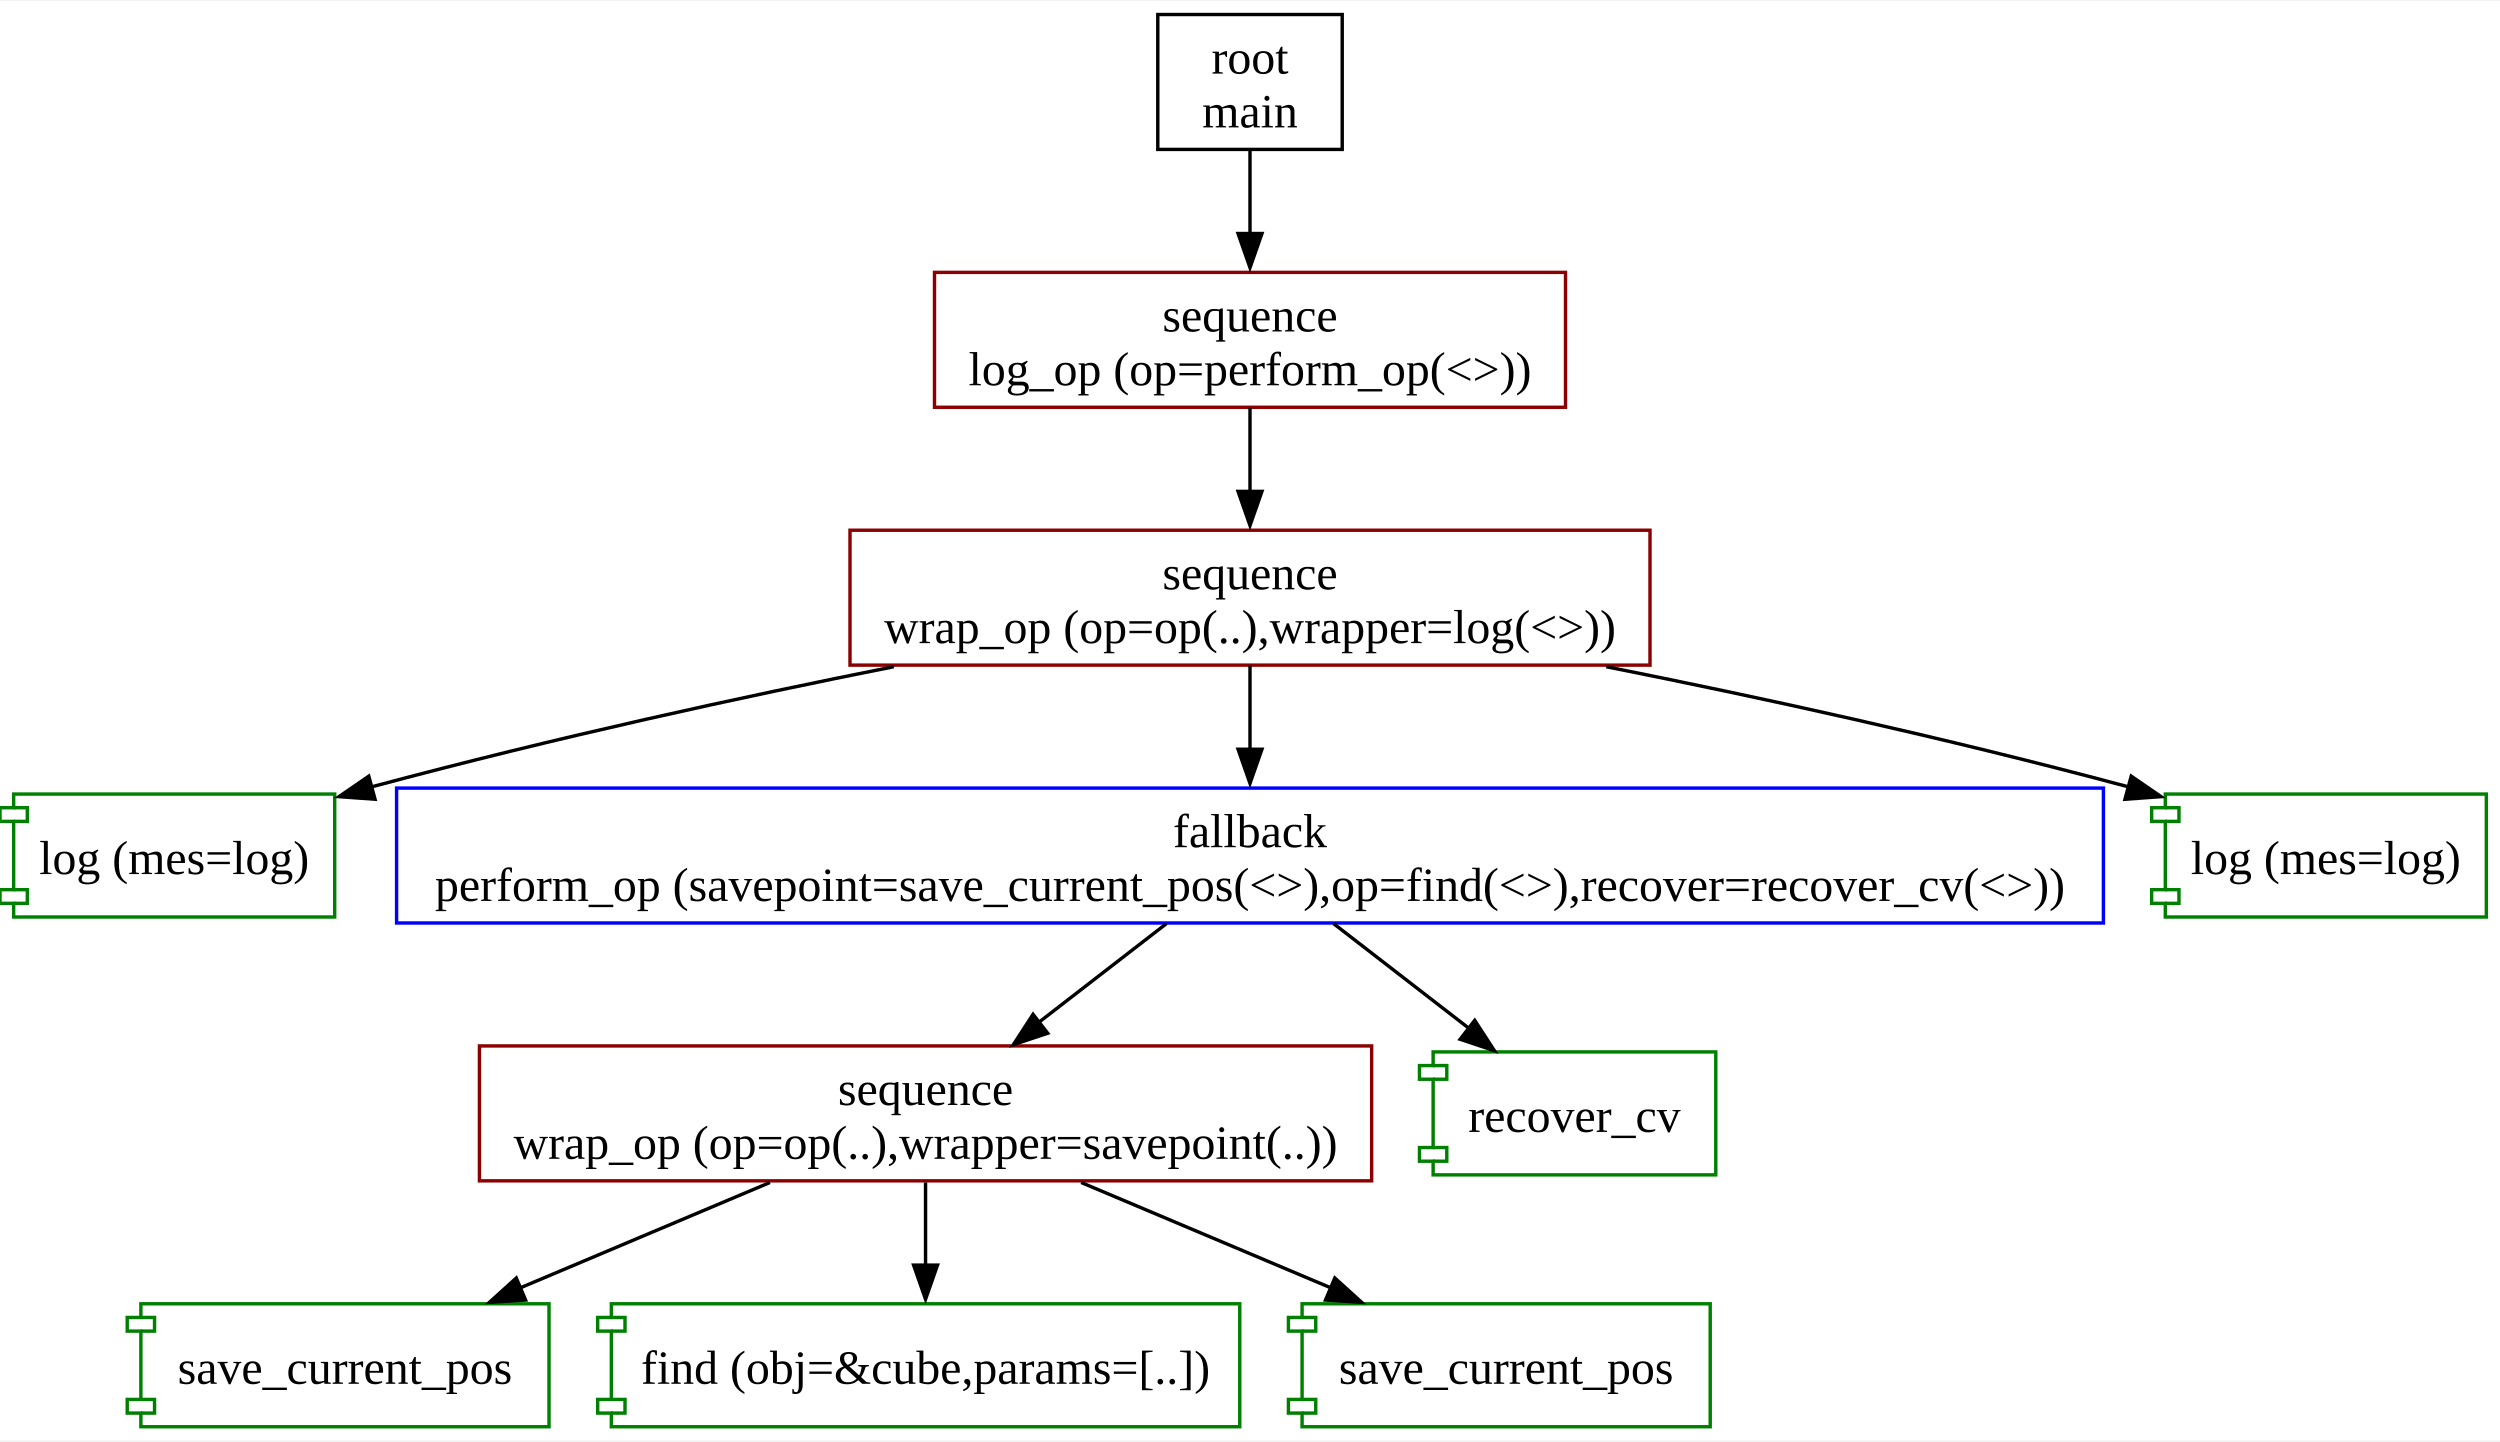
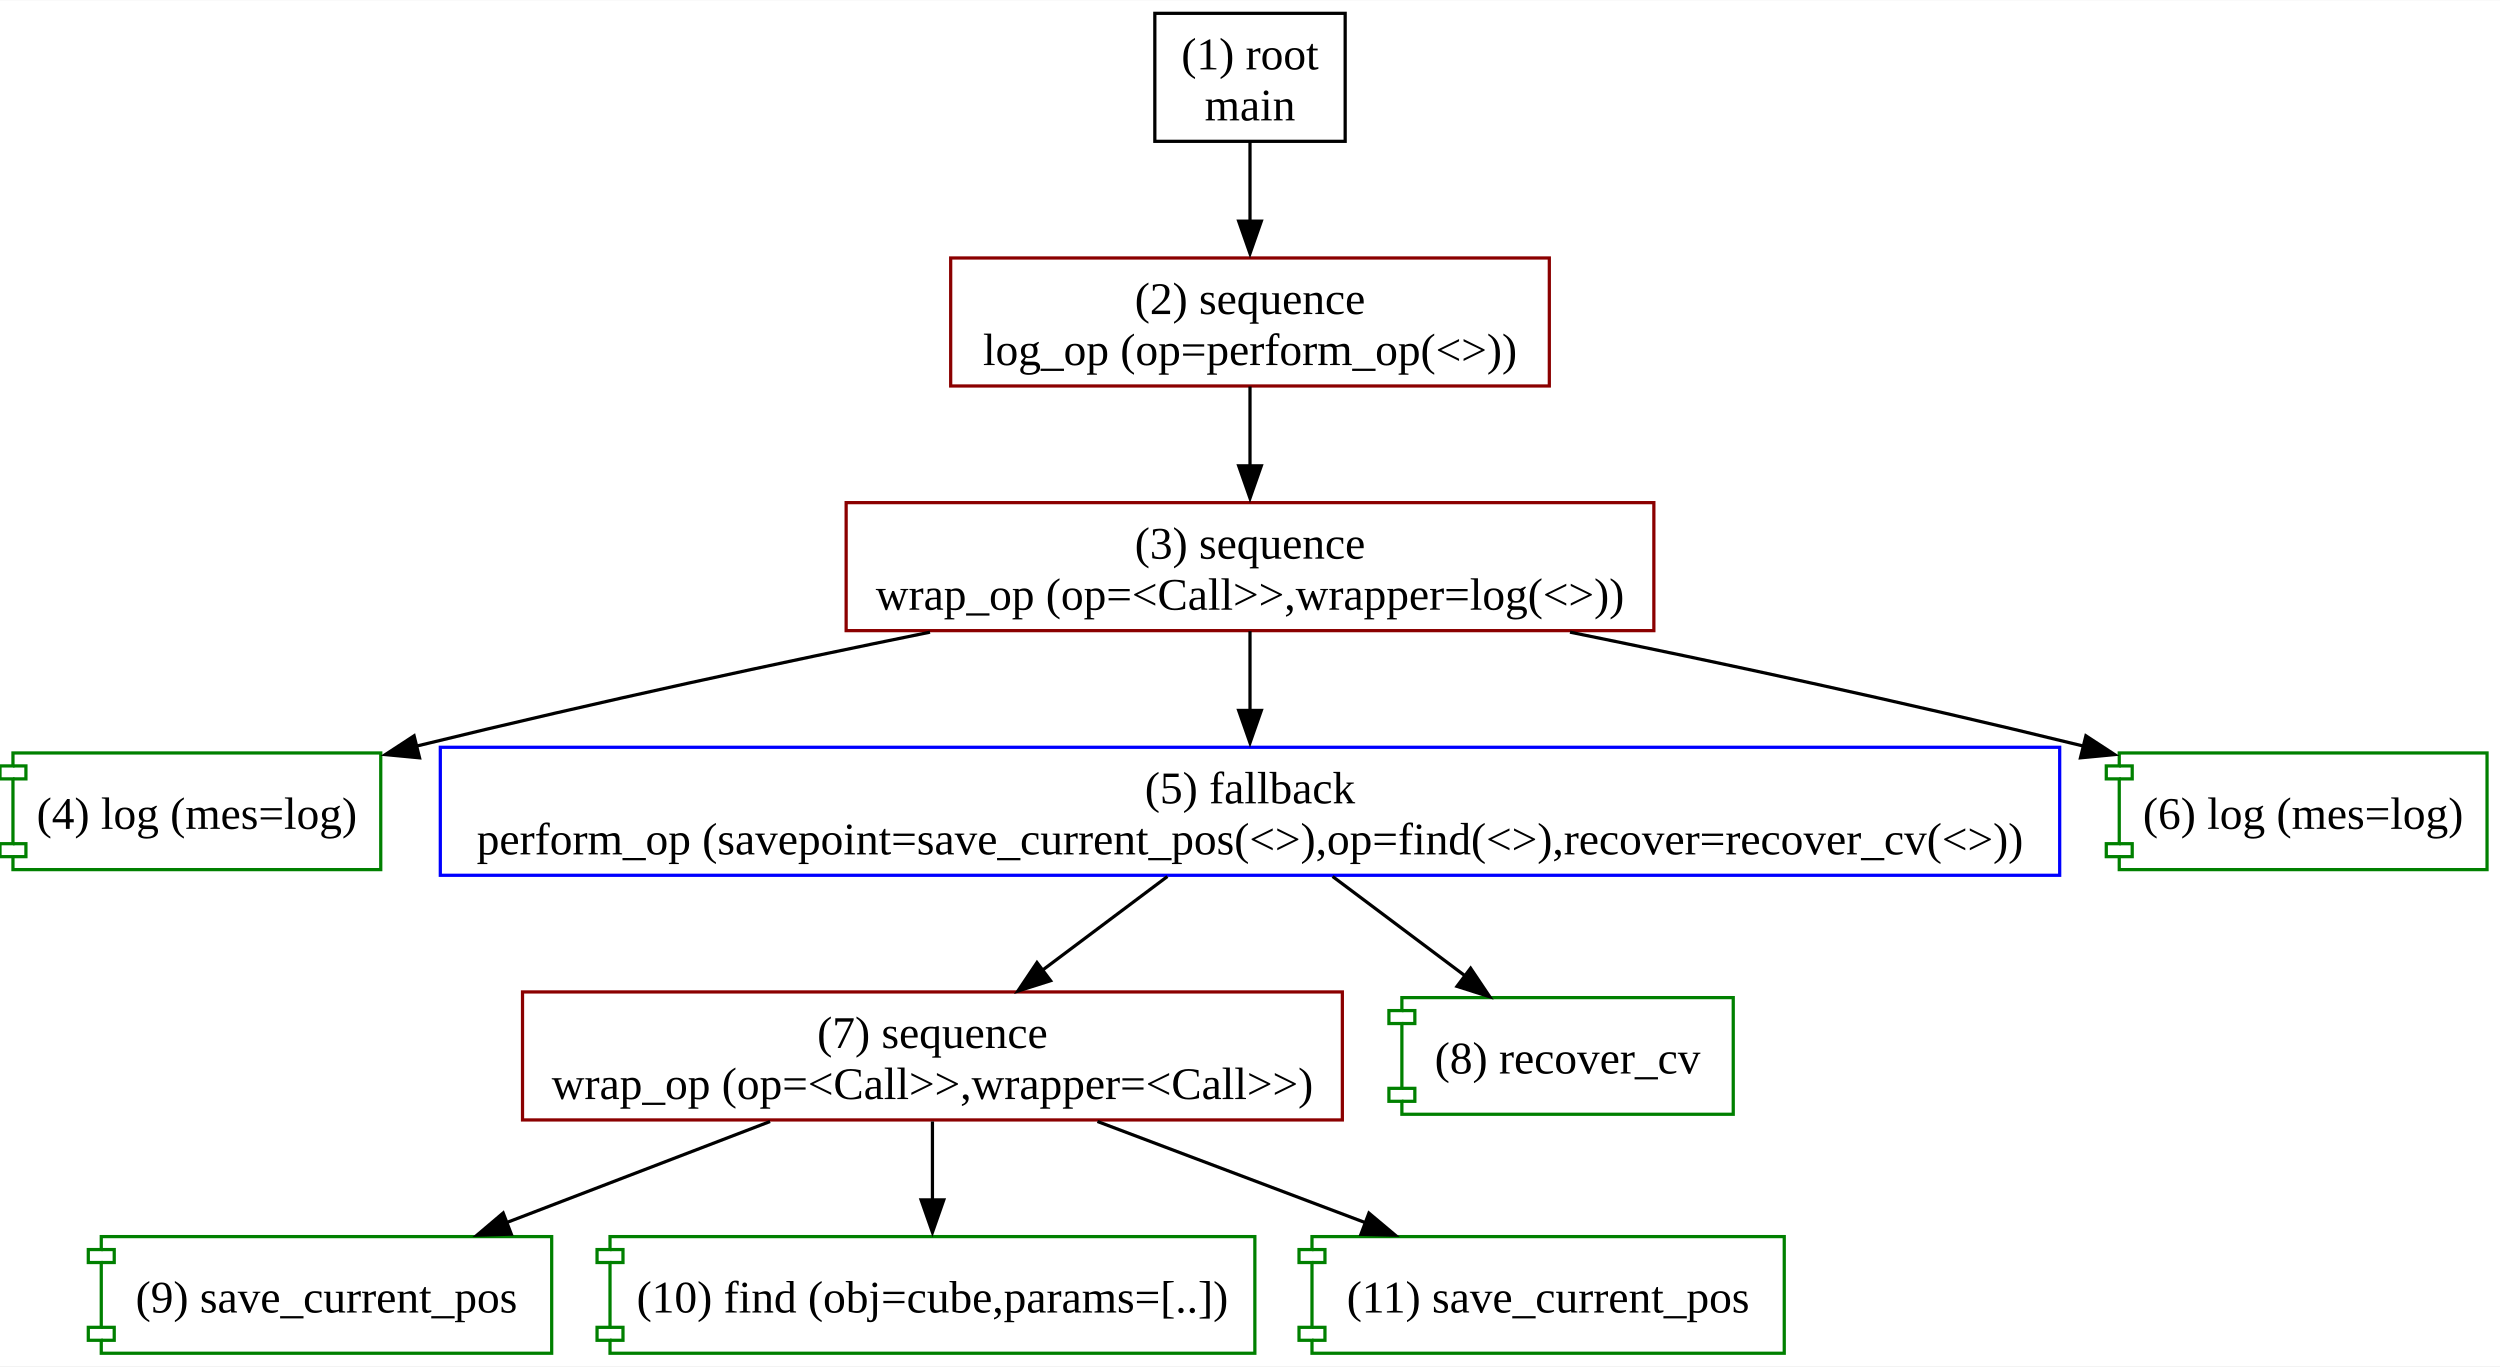
- <svg xmlns="http://www.w3.org/2000/svg" width="732pt" height="422pt" viewBox="0.00 0.00 732.00 421.50">
+ <svg xmlns="http://www.w3.org/2000/svg" width="772pt" height="422pt" viewBox="0.00 0.00 771.50 421.50">
  <g id="graph0" class="graph" transform="scale(1 1) rotate(0) translate(4 417.5)">
-     <polygon fill="white" stroke="none" points="-4,4 -4,-417.5 728,-417.5 728,4 -4,4" />
+     <polygon fill="white" stroke="none" points="-4,4 -4,-417.5 767.5,-417.5 767.5,4 -4,4" />
    <g id="node1" class="node">
-       <polygon fill="none" stroke="black" points="389,-413.5 335,-413.5 335,-374 389,-374 389,-413.5" />
-       <text text-anchor="middle" x="362" y="-396.2" font-family="Times New Roman,serif" font-size="14.00">root</text>
-       <text text-anchor="middle" x="362" y="-380.45" font-family="Times New Roman,serif" font-size="14.00">main </text>
+       <polygon fill="none" stroke="black" points="411.12,-413.5 352.38,-413.5 352.38,-374 411.12,-374 411.12,-413.5" />
+       <text text-anchor="middle" x="381.75" y="-396.2" font-family="Times New Roman,serif" font-size="14.00">(1) root</text>
+       <text text-anchor="middle" x="381.75" y="-380.45" font-family="Times New Roman,serif" font-size="14.00">main </text>
    </g>
    <g id="node2" class="node">
-       <polygon fill="none" stroke="darkred" points="454.38,-338 269.62,-338 269.62,-298.5 454.38,-298.5 454.38,-338" />
-       <text text-anchor="middle" x="362" y="-320.7" font-family="Times New Roman,serif" font-size="14.00">sequence</text>
-       <text text-anchor="middle" x="362" y="-304.95" font-family="Times New Roman,serif" font-size="14.00">log_op (op=perform_op(&lt;&gt;))</text>
+       <polygon fill="none" stroke="darkred" points="474.12,-338 289.38,-338 289.38,-298.5 474.12,-298.5 474.12,-338" />
+       <text text-anchor="middle" x="381.75" y="-320.7" font-family="Times New Roman,serif" font-size="14.00">(2) sequence</text>
+       <text text-anchor="middle" x="381.75" y="-304.95" font-family="Times New Roman,serif" font-size="14.00">log_op (op=perform_op(&lt;&gt;))</text>
    </g>
    <g id="edge1" class="edge">
-       <path fill="none" stroke="black" d="M362,-373.82C362,-366.34 362,-357.55 362,-349.24" />
-       <polygon fill="black" stroke="black" points="365.5,-349.37 362,-339.37 358.5,-349.37 365.5,-349.37" />
+       <path fill="none" stroke="black" d="M381.75,-373.82C381.75,-366.34 381.75,-357.55 381.75,-349.24" />
+       <polygon fill="black" stroke="black" points="385.25,-349.37 381.75,-339.37 378.25,-349.37 385.25,-349.37" />
    </g>
    <g id="node3" class="node">
-       <polygon fill="none" stroke="darkred" points="479.12,-262.5 244.88,-262.5 244.88,-223 479.12,-223 479.12,-262.5" />
-       <text text-anchor="middle" x="362" y="-245.2" font-family="Times New Roman,serif" font-size="14.00">sequence</text>
-       <text text-anchor="middle" x="362" y="-229.45" font-family="Times New Roman,serif" font-size="14.00">wrap_op (op=op(..),wrapper=log(&lt;&gt;))</text>
+       <polygon fill="none" stroke="darkred" points="506.38,-262.5 257.12,-262.5 257.12,-223 506.38,-223 506.38,-262.5" />
+       <text text-anchor="middle" x="381.75" y="-245.2" font-family="Times New Roman,serif" font-size="14.00">(3) sequence</text>
+       <text text-anchor="middle" x="381.75" y="-229.45" font-family="Times New Roman,serif" font-size="14.00">wrap_op (op=&lt;Call&gt;&gt;,wrapper=log(&lt;&gt;))</text>
    </g>
    <g id="edge2" class="edge">
-       <path fill="none" stroke="black" d="M362,-298.32C362,-290.84 362,-282.05 362,-273.74" />
-       <polygon fill="black" stroke="black" points="365.5,-273.87 362,-263.87 358.5,-273.87 365.5,-273.87" />
+       <path fill="none" stroke="black" d="M381.75,-298.32C381.75,-290.84 381.75,-282.05 381.75,-273.74" />
+       <polygon fill="black" stroke="black" points="385.25,-273.87 381.75,-263.87 378.25,-273.87 385.25,-273.87" />
    </g>
    <g id="node4" class="node">
-       <polygon fill="none" stroke="green" points="94,-185.25 0,-185.25 0,-181.25 -4,-181.25 -4,-177.25 0,-177.25 0,-157.25 -4,-157.25 -4,-153.25 0,-153.25 0,-149.25 94,-149.25 94,-185.25" />
+       <polygon fill="none" stroke="green" points="113.5,-185.25 0,-185.25 0,-181.25 -4,-181.25 -4,-177.25 0,-177.25 0,-157.25 -4,-157.25 -4,-153.25 0,-153.25 0,-149.25 113.5,-149.25 113.5,-185.25" />
      <polyline fill="none" stroke="green" points="0,-181.25 4,-181.25 4,-177.25 0,-177.25" />
      <polyline fill="none" stroke="green" points="0,-157.25 4,-157.25 4,-153.25 0,-153.25" />
-       <text text-anchor="middle" x="47" y="-161.82" font-family="Times New Roman,serif" font-size="14.00">log (mes=log)</text>
+       <text text-anchor="middle" x="56.75" y="-161.82" font-family="Times New Roman,serif" font-size="14.00">(4) log (mes=log)</text>
    </g>
    <g id="edge3" class="edge">
-       <path fill="none" stroke="black" d="M257.69,-222.54C212.98,-213.62 160.06,-202.16 104.62,-187.31" />
-       <polygon fill="black" stroke="black" points="105.81,-183.73 95.24,-184.49 103.98,-190.49 105.81,-183.73" />
+       <path fill="none" stroke="black" d="M283,-222.53C237.28,-213.23 182.06,-201.45 124.34,-187.32" />
+       <polygon fill="black" stroke="black" points="125.47,-183.75 114.92,-184.75 123.79,-190.54 125.47,-183.75" />
    </g>
    <g id="node5" class="node">
-       <polygon fill="none" stroke="blue" points="611.88,-187 112.12,-187 112.12,-147.5 611.88,-147.5 611.88,-187" />
-       <text text-anchor="middle" x="362" y="-169.7" font-family="Times New Roman,serif" font-size="14.00">fallback</text>
-       <text text-anchor="middle" x="362" y="-153.95" font-family="Times New Roman,serif" font-size="14.00">perform_op (savepoint=save_current_pos(&lt;&gt;),op=find(&lt;&gt;),recover=recover_cv(&lt;&gt;))</text>
+       <polygon fill="none" stroke="blue" points="631.62,-187 131.88,-187 131.88,-147.5 631.62,-147.5 631.62,-187" />
+       <text text-anchor="middle" x="381.75" y="-169.7" font-family="Times New Roman,serif" font-size="14.00">(5) fallback</text>
+       <text text-anchor="middle" x="381.75" y="-153.95" font-family="Times New Roman,serif" font-size="14.00">perform_op (savepoint=save_current_pos(&lt;&gt;),op=find(&lt;&gt;),recover=recover_cv(&lt;&gt;))</text>
    </g>
    <g id="edge4" class="edge">
-       <path fill="none" stroke="black" d="M362,-222.82C362,-215.34 362,-206.55 362,-198.24" />
-       <polygon fill="black" stroke="black" points="365.5,-198.37 362,-188.37 358.5,-198.37 365.5,-198.37" />
+       <path fill="none" stroke="black" d="M381.75,-222.82C381.75,-215.34 381.75,-206.55 381.75,-198.24" />
+       <polygon fill="black" stroke="black" points="385.25,-198.37 381.75,-188.37 378.25,-198.37 385.25,-198.37" />
    </g>
    <g id="node6" class="node">
-       <polygon fill="none" stroke="green" points="724,-185.25 630,-185.25 630,-181.25 626,-181.25 626,-177.25 630,-177.25 630,-157.25 626,-157.25 626,-153.25 630,-153.25 630,-149.25 724,-149.25 724,-185.25" />
-       <polyline fill="none" stroke="green" points="630,-181.25 634,-181.25 634,-177.25 630,-177.25" />
-       <polyline fill="none" stroke="green" points="630,-157.25 634,-157.25 634,-153.25 630,-153.25" />
-       <text text-anchor="middle" x="677" y="-161.82" font-family="Times New Roman,serif" font-size="14.00">log (mes=log)</text>
+       <polygon fill="none" stroke="green" points="763.5,-185.25 650,-185.25 650,-181.25 646,-181.25 646,-177.25 650,-177.25 650,-157.25 646,-157.25 646,-153.25 650,-153.25 650,-149.25 763.5,-149.25 763.5,-185.25" />
+       <polyline fill="none" stroke="green" points="650,-181.25 654,-181.25 654,-177.25 650,-177.25" />
+       <polyline fill="none" stroke="green" points="650,-157.25 654,-157.25 654,-153.25 650,-153.25" />
+       <text text-anchor="middle" x="706.75" y="-161.82" font-family="Times New Roman,serif" font-size="14.00">(6) log (mes=log)</text>
    </g>
    <g id="edge5" class="edge">
-       <path fill="none" stroke="black" d="M466.31,-222.54C511.02,-213.62 563.94,-202.16 619.38,-187.31" />
-       <polygon fill="black" stroke="black" points="620.02,-190.49 628.76,-184.49 618.19,-183.73 620.02,-190.49" />
+       <path fill="none" stroke="black" d="M480.5,-222.53C526.22,-213.23 581.44,-201.45 639.16,-187.32" />
+       <polygon fill="black" stroke="black" points="639.71,-190.54 648.58,-184.75 638.03,-183.75 639.71,-190.54" />
    </g>
    <g id="node7" class="node">
-       <polygon fill="none" stroke="darkred" points="397.62,-111.5 136.38,-111.5 136.38,-72 397.62,-72 397.62,-111.5" />
-       <text text-anchor="middle" x="267" y="-94.2" font-family="Times New Roman,serif" font-size="14.00">sequence</text>
-       <text text-anchor="middle" x="267" y="-78.45" font-family="Times New Roman,serif" font-size="14.00">wrap_op (op=op(..),wrapper=savepoint(..))</text>
+       <polygon fill="none" stroke="darkred" points="410.25,-111.5 157.25,-111.5 157.25,-72 410.25,-72 410.25,-111.5" />
+       <text text-anchor="middle" x="283.75" y="-94.2" font-family="Times New Roman,serif" font-size="14.00">(7) sequence</text>
+       <text text-anchor="middle" x="283.75" y="-78.45" font-family="Times New Roman,serif" font-size="14.00">wrap_op (op=&lt;Call&gt;&gt;,wrapper=&lt;Call&gt;&gt;)</text>
    </g>
    <g id="edge6" class="edge">
-       <path fill="none" stroke="black" d="M337.54,-147.32C326.21,-138.56 312.58,-128.01 300.33,-118.54" />
-       <polygon fill="black" stroke="black" points="302.76,-115.22 292.71,-111.87 298.48,-120.76 302.76,-115.22" />
+       <path fill="none" stroke="black" d="M356.26,-147.13C344.46,-138.28 330.28,-127.65 317.6,-118.14" />
+       <polygon fill="black" stroke="black" points="320.21,-114.97 310.11,-111.77 316.01,-120.57 320.21,-114.97" />
    </g>
    <g id="node8" class="node">
-       <polygon fill="none" stroke="green" points="498.38,-109.75 415.62,-109.75 415.62,-105.75 411.62,-105.75 411.62,-101.75 415.62,-101.75 415.62,-81.75 411.62,-81.75 411.62,-77.75 415.62,-77.75 415.62,-73.75 498.38,-73.75 498.38,-109.75" />
-       <polyline fill="none" stroke="green" points="415.62,-105.75 419.62,-105.75 419.62,-101.75 415.62,-101.75" />
-       <polyline fill="none" stroke="green" points="415.62,-81.75 419.62,-81.75 419.62,-77.75 415.62,-77.75" />
-       <text text-anchor="middle" x="457" y="-86.33" font-family="Times New Roman,serif" font-size="14.00">recover_cv </text>
+       <polygon fill="none" stroke="green" points="530.88,-109.75 428.62,-109.75 428.62,-105.75 424.62,-105.75 424.62,-101.75 428.62,-101.75 428.62,-81.75 424.62,-81.75 424.62,-77.75 428.62,-77.75 428.62,-73.75 530.88,-73.75 530.88,-109.75" />
+       <polyline fill="none" stroke="green" points="428.62,-105.75 432.62,-105.75 432.62,-101.75 428.62,-101.75" />
+       <polyline fill="none" stroke="green" points="428.62,-81.75 432.62,-81.75 432.62,-77.75 428.62,-77.75" />
+       <text text-anchor="middle" x="479.75" y="-86.33" font-family="Times New Roman,serif" font-size="14.00">(8) recover_cv </text>
    </g>
    <g id="edge7" class="edge">
-       <path fill="none" stroke="black" d="M386.46,-147.32C398.53,-137.99 413.2,-126.64 426.03,-116.71" />
-       <polygon fill="black" stroke="black" points="427.8,-118.99 433.57,-110.1 423.52,-113.45 427.8,-118.99" />
+       <path fill="none" stroke="black" d="M407.24,-147.13C419.68,-137.8 434.78,-126.48 447.96,-116.59" />
+       <polygon fill="black" stroke="black" points="449.83,-118.82 455.73,-110.02 445.63,-113.22 449.83,-118.82" />
    </g>
    <g id="node9" class="node">
-       <polygon fill="none" stroke="green" points="156.75,-36 37.25,-36 37.25,-32 33.25,-32 33.25,-28 37.25,-28 37.25,-8 33.25,-8 33.25,-4 37.25,-4 37.25,0 156.75,0 156.75,-36" />
-       <polyline fill="none" stroke="green" points="37.25,-32 41.25,-32 41.25,-28 37.25,-28" />
-       <polyline fill="none" stroke="green" points="37.25,-8 41.25,-8 41.25,-4 37.25,-4" />
-       <text text-anchor="middle" x="97" y="-12.57" font-family="Times New Roman,serif" font-size="14.00">save_current_pos </text>
+       <polygon fill="none" stroke="green" points="166.25,-36 27.25,-36 27.25,-32 23.25,-32 23.25,-28 27.25,-28 27.25,-8 23.25,-8 23.25,-4 27.25,-4 27.25,0 166.25,0 166.25,-36" />
+       <polyline fill="none" stroke="green" points="27.25,-32 31.25,-32 31.25,-28 27.25,-28" />
+       <polyline fill="none" stroke="green" points="27.25,-8 31.25,-8 31.25,-4 27.25,-4" />
+       <text text-anchor="middle" x="96.75" y="-12.57" font-family="Times New Roman,serif" font-size="14.00">(9) save_current_pos </text>
    </g>
    <g id="edge8" class="edge">
-       <path fill="none" stroke="black" d="M221.44,-71.52C198.91,-62.01 171.63,-50.5 148.36,-40.68" />
-       <polygon fill="black" stroke="black" points="149.89,-37.1 139.32,-36.44 147.17,-43.55 149.89,-37.1" />
+       <path fill="none" stroke="black" d="M233.64,-71.52C208.52,-61.88 178.03,-50.19 152.21,-40.28" />
+       <polygon fill="black" stroke="black" points="153.79,-36.75 143.2,-36.44 151.28,-43.29 153.79,-36.75" />
    </g>
    <g id="node10" class="node">
-       <polygon fill="none" stroke="green" points="359,-36 175,-36 175,-32 171,-32 171,-28 175,-28 175,-8 171,-8 171,-4 175,-4 175,0 359,0 359,-36" />
-       <polyline fill="none" stroke="green" points="175,-32 179,-32 179,-28 175,-28" />
-       <polyline fill="none" stroke="green" points="175,-8 179,-8 179,-4 175,-4" />
-       <text text-anchor="middle" x="267" y="-12.57" font-family="Times New Roman,serif" font-size="14.00">find (obj=&amp;cube,params=[..])</text>
+       <polygon fill="none" stroke="green" points="383.25,-36 184.25,-36 184.25,-32 180.25,-32 180.25,-28 184.25,-28 184.25,-8 180.25,-8 180.25,-4 184.25,-4 184.25,0 383.25,0 383.25,-36" />
+       <polyline fill="none" stroke="green" points="184.25,-32 188.25,-32 188.25,-28 184.25,-28" />
+       <polyline fill="none" stroke="green" points="184.25,-8 188.25,-8 188.25,-4 184.25,-4" />
+       <text text-anchor="middle" x="283.75" y="-12.57" font-family="Times New Roman,serif" font-size="14.00">(10) find (obj=cube,params=[..])</text>
    </g>
    <g id="edge9" class="edge">
-       <path fill="none" stroke="black" d="M267,-71.52C267,-64.07 267,-55.4 267,-47.26" />
-       <polygon fill="black" stroke="black" points="270.5,-47.32 267,-37.32 263.5,-47.32 270.5,-47.32" />
+       <path fill="none" stroke="black" d="M283.75,-71.52C283.75,-64.07 283.75,-55.4 283.75,-47.26" />
+       <polygon fill="black" stroke="black" points="287.25,-47.32 283.75,-37.32 280.25,-47.32 287.25,-47.32" />
    </g>
    <g id="node11" class="node">
-       <polygon fill="none" stroke="green" points="496.75,-36 377.25,-36 377.25,-32 373.25,-32 373.25,-28 377.25,-28 377.25,-8 373.25,-8 373.25,-4 377.25,-4 377.25,0 496.75,0 496.75,-36" />
-       <polyline fill="none" stroke="green" points="377.25,-32 381.25,-32 381.25,-28 377.25,-28" />
-       <polyline fill="none" stroke="green" points="377.25,-8 381.25,-8 381.25,-4 377.25,-4" />
-       <text text-anchor="middle" x="437" y="-12.57" font-family="Times New Roman,serif" font-size="14.00">save_current_pos </text>
+       <polygon fill="none" stroke="green" points="546.62,-36 400.88,-36 400.88,-32 396.88,-32 396.88,-28 400.88,-28 400.88,-8 396.88,-8 396.88,-4 400.88,-4 400.88,0 546.62,0 546.62,-36" />
+       <polyline fill="none" stroke="green" points="400.88,-32 404.88,-32 404.88,-28 400.88,-28" />
+       <polyline fill="none" stroke="green" points="400.88,-8 404.88,-8 404.88,-4 400.88,-4" />
+       <text text-anchor="middle" x="473.75" y="-12.57" font-family="Times New Roman,serif" font-size="14.00">(11) save_current_pos </text>
    </g>
    <g id="edge10" class="edge">
-       <path fill="none" stroke="black" d="M312.56,-71.52C335.09,-62.01 362.37,-50.5 385.64,-40.68" />
-       <polygon fill="black" stroke="black" points="386.83,-43.55 394.68,-36.44 384.11,-37.1 386.83,-43.55" />
+       <path fill="none" stroke="black" d="M334.67,-71.52C360.19,-61.88 391.16,-50.19 417.4,-40.28" />
+       <polygon fill="black" stroke="black" points="418.45,-43.25 426.57,-36.44 415.98,-36.7 418.45,-43.25" />
    </g>
  </g>
</svg>
